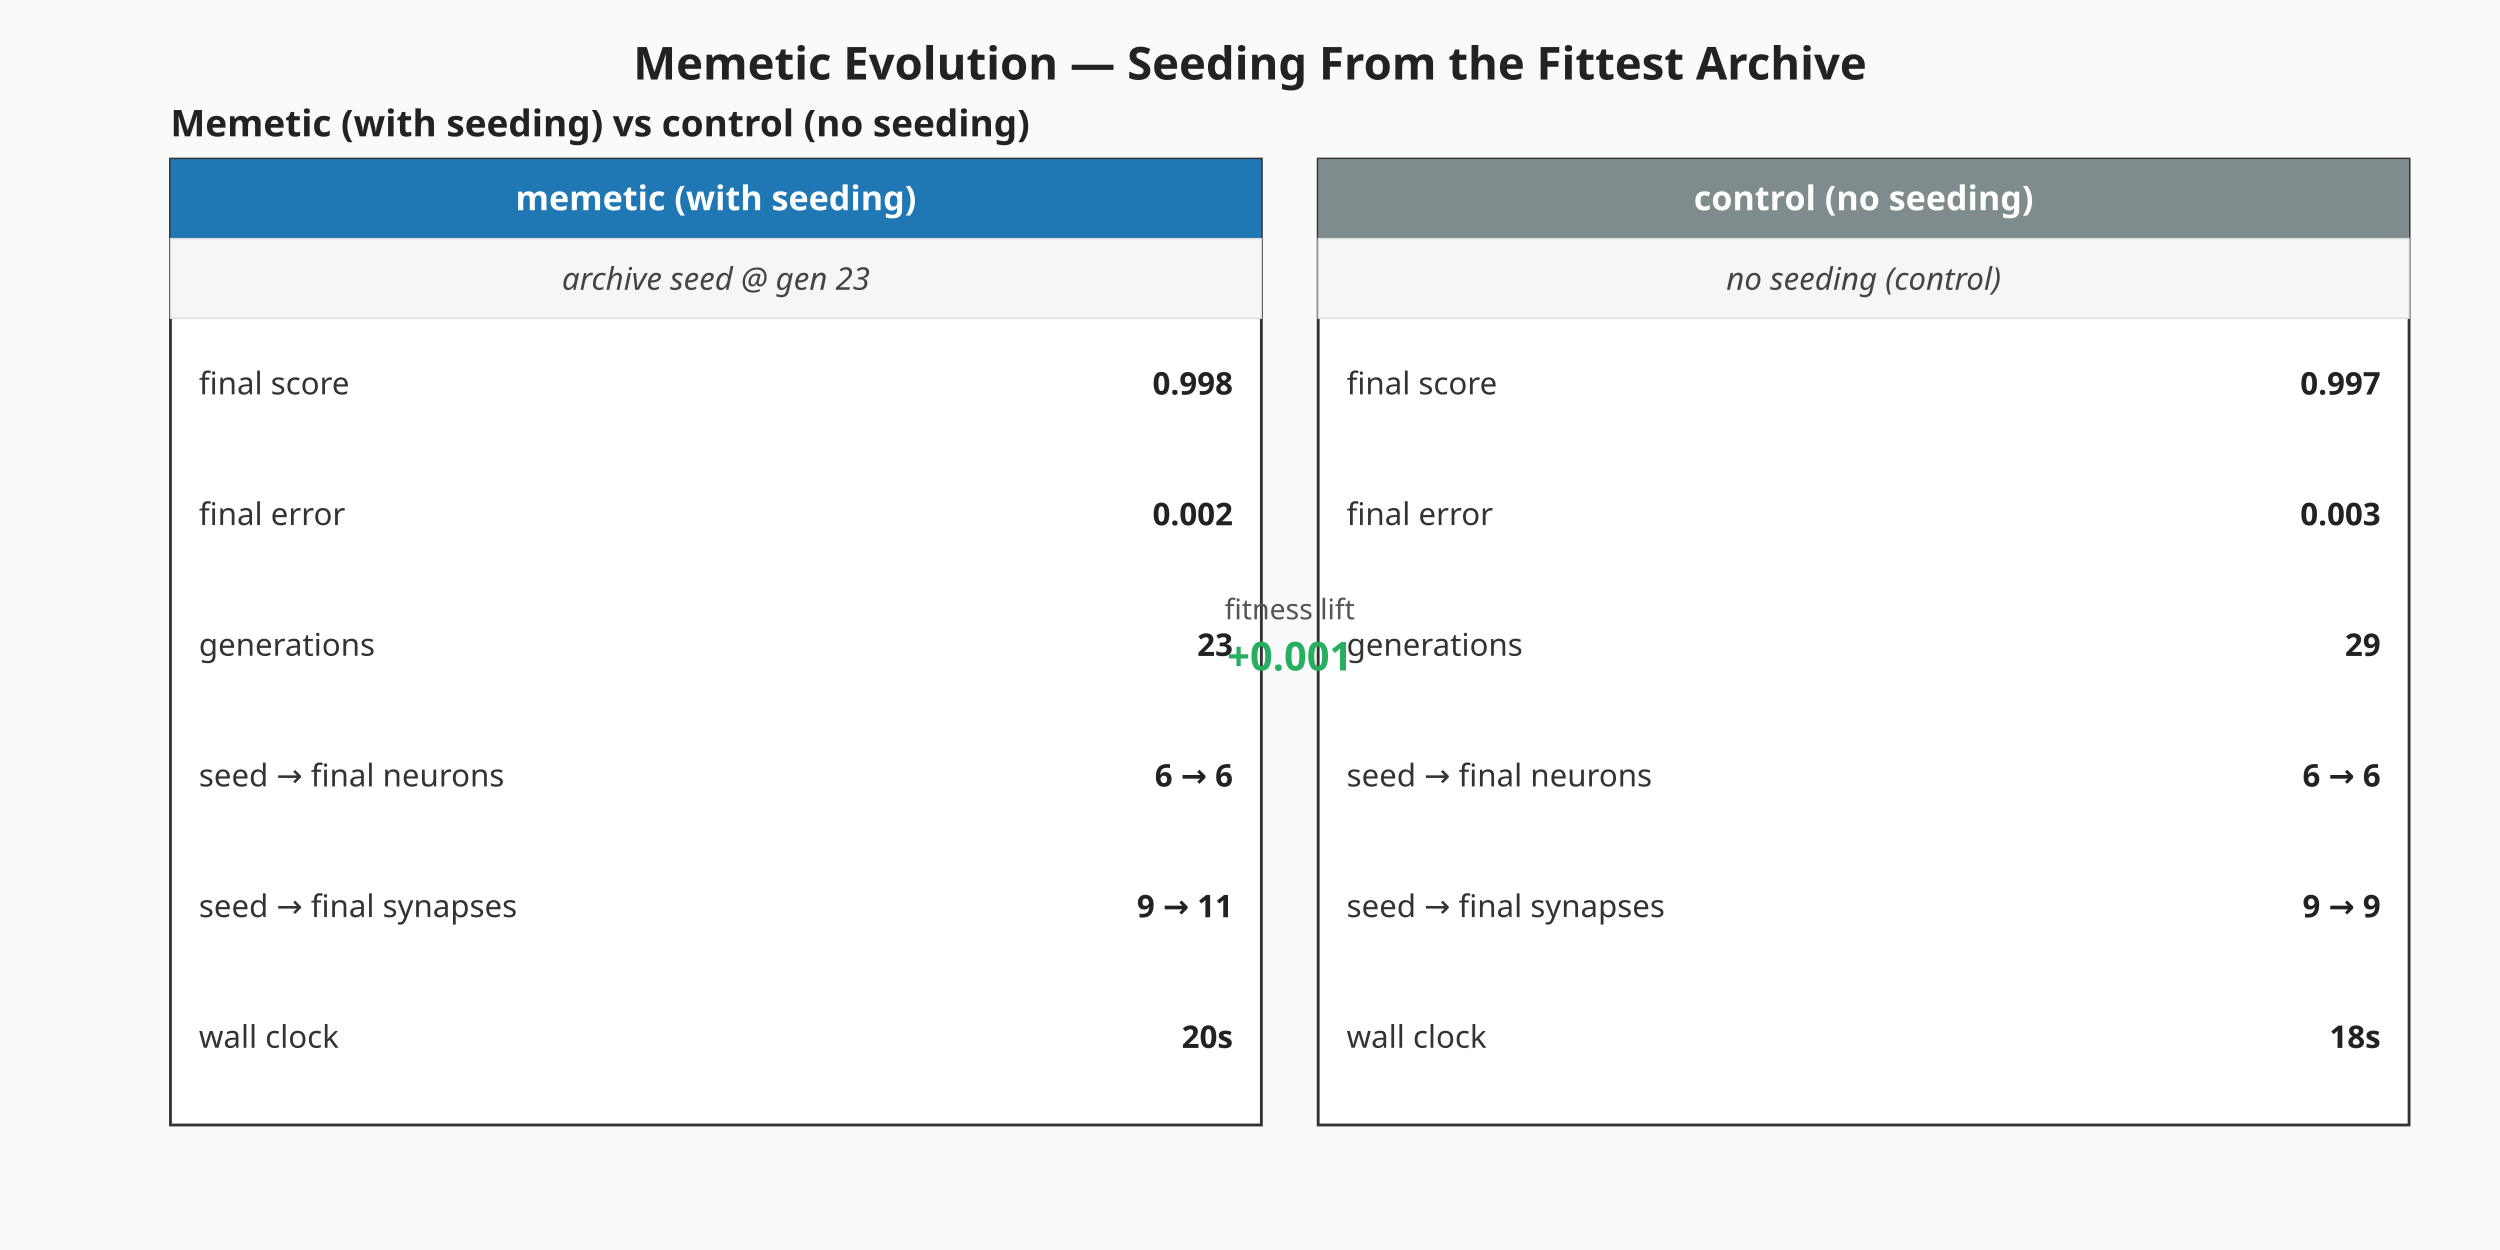
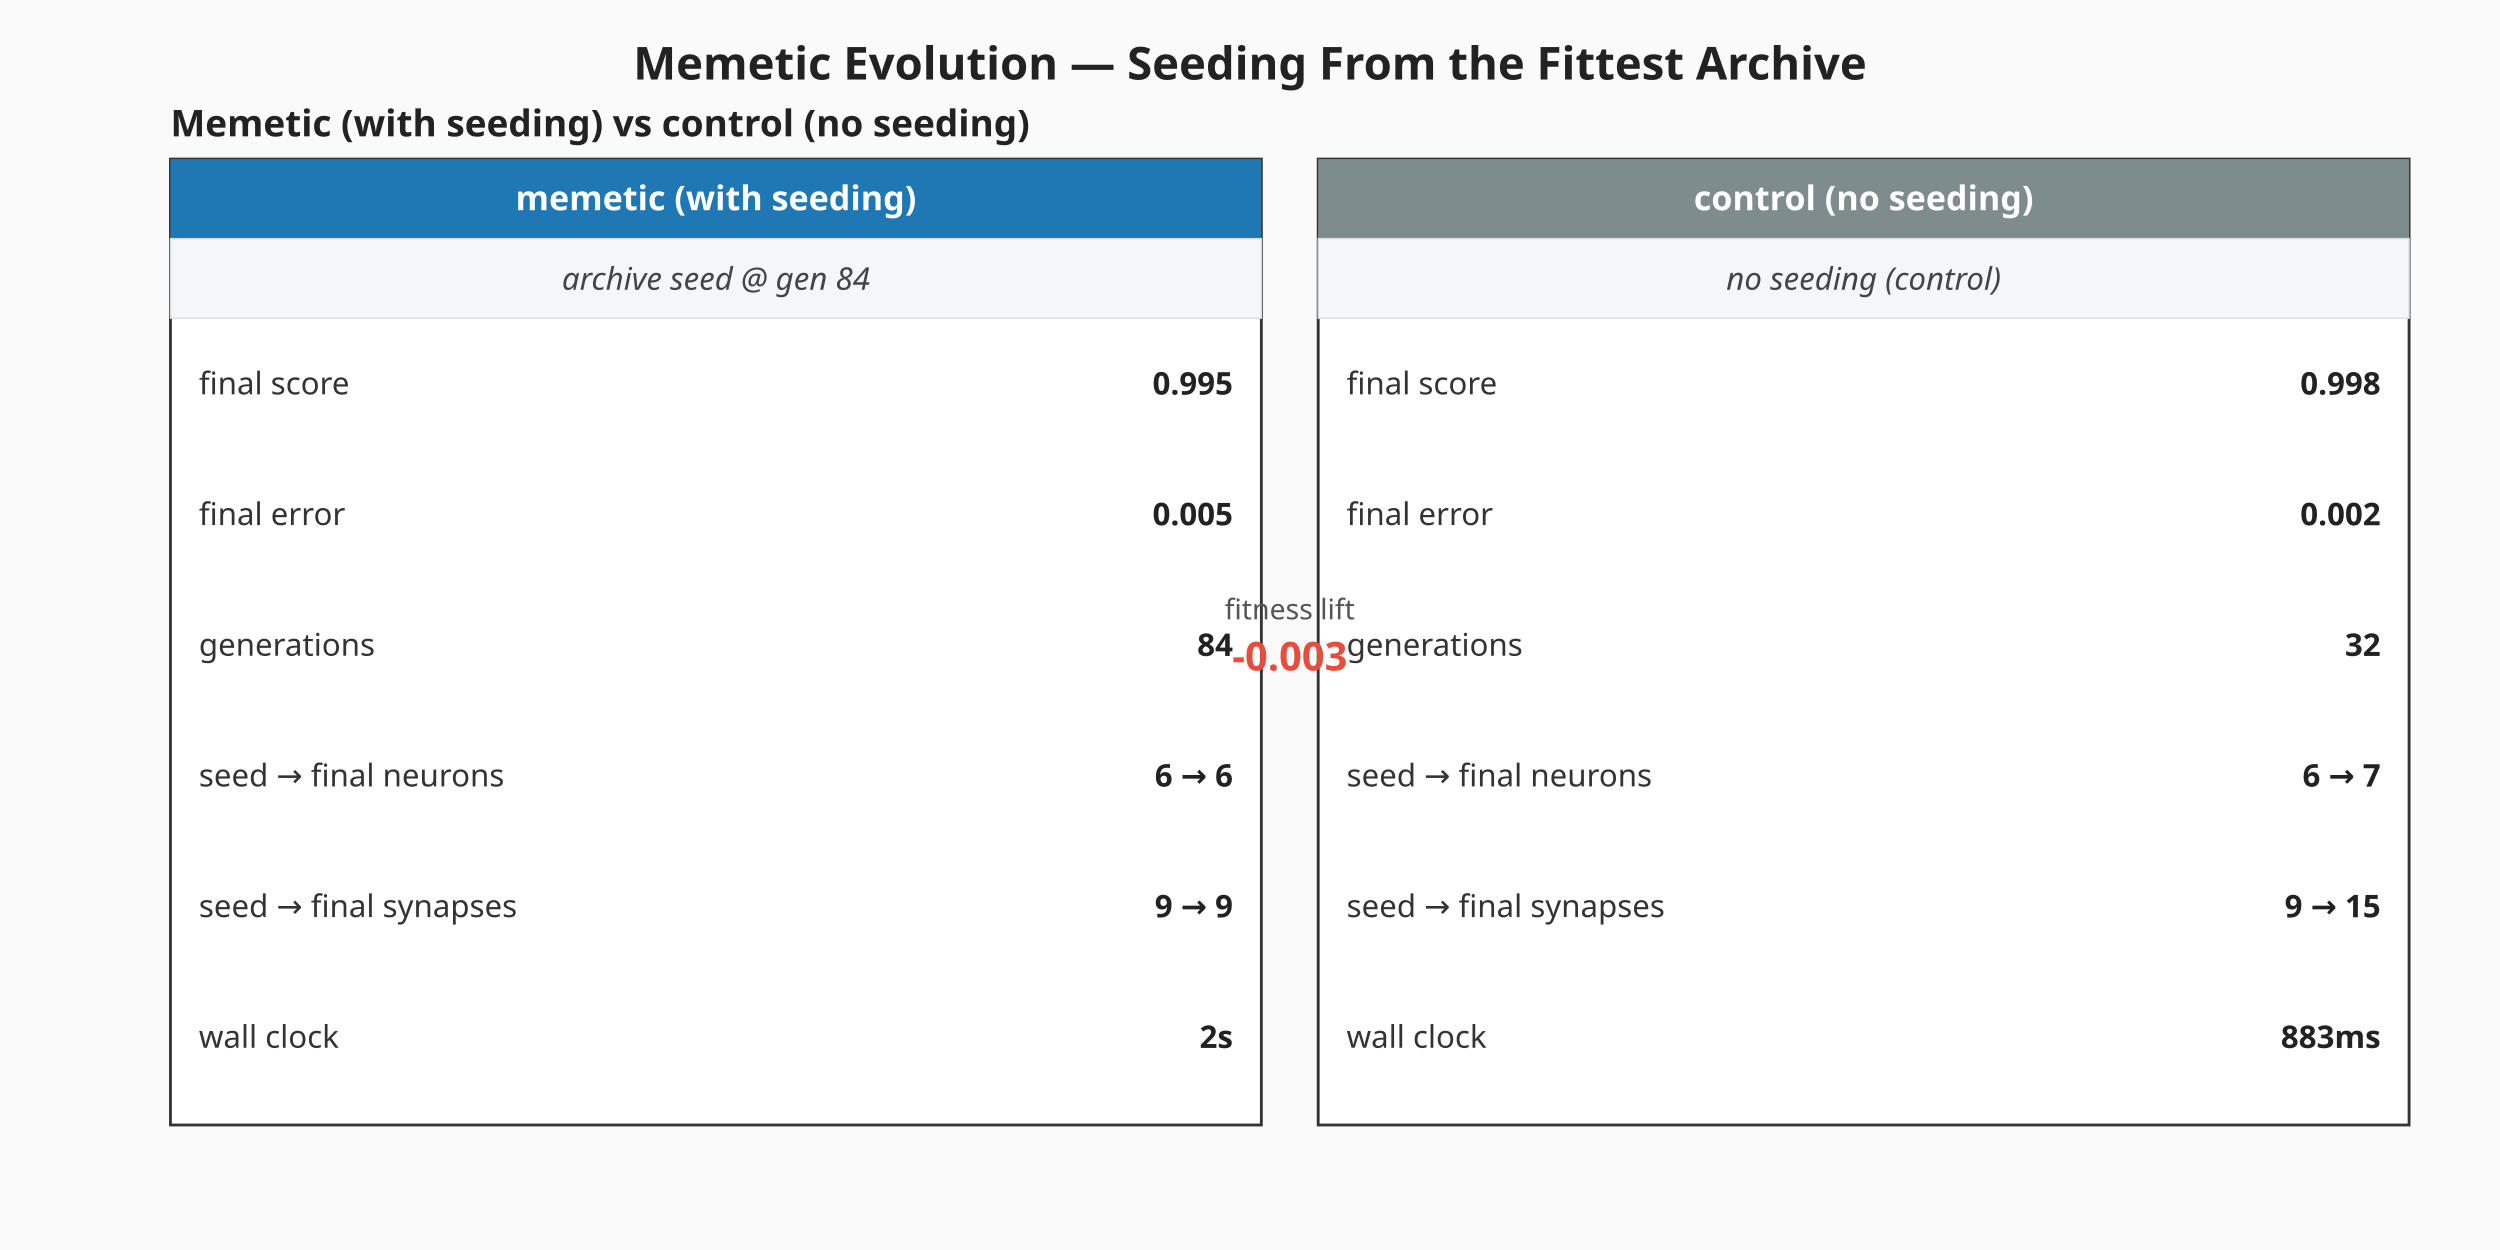
<svg xmlns="http://www.w3.org/2000/svg" viewBox="0 0 880 440" width="880" height="440" role="img" aria-label="Memetic vs control milestone summary">
  <rect width="880" height="440" fill="#fafafa" />
  <text x="440" y="28" text-anchor="middle" font-family="sans-serif" font-size="16" font-weight="bold" fill="#222">Memetic Evolution — Seeding From the Fittest Archive</text>
  <g class="memetic-milestone-panel" font-family="sans-serif">
    <text x="60" y="48.00" font-size="13" font-weight="bold" fill="#222">Memetic (with seeding) vs control (no seeding)</text>
    <g class="memetic-column">
      <rect x="60.00" y="56.00" width="384.00" height="340.00" fill="#ffffff" stroke="#333" stroke-width="1" />
      <rect x="60.00" y="56.00" width="384.00" height="28.00" fill="#1f77b4" />
      <text x="252.00" y="74.00" text-anchor="middle" font-size="12" font-weight="bold" fill="#ffffff">memetic (with seeding)</text>
      <rect class="seeding-annotation" x="60.00" y="84.00" width="384.00" height="28.00" fill="#f4f6f8" stroke="#ddd" stroke-width="0.5" />
-       <text x="252.00" y="102.00" text-anchor="middle" font-size="11" fill="#444" font-style="italic">archive seed @ gen 23</text>
+       <text x="252.00" y="102.00" text-anchor="middle" font-size="11" fill="#444" font-style="italic">archive seed @ gen 84</text>
      <text x="70.00" y="135.00" dominant-baseline="middle" font-size="11" fill="#333">final score</text>
-       <text x="434.00" y="135.00" text-anchor="end" dominant-baseline="middle" font-size="11" font-weight="bold" fill="#222">0.998</text>
+       <text x="434.00" y="135.00" text-anchor="end" dominant-baseline="middle" font-size="11" font-weight="bold" fill="#222">0.995</text>
      <text x="70.00" y="181.00" dominant-baseline="middle" font-size="11" fill="#333">final error</text>
-       <text x="434.00" y="181.00" text-anchor="end" dominant-baseline="middle" font-size="11" font-weight="bold" fill="#222">0.002</text>
+       <text x="434.00" y="181.00" text-anchor="end" dominant-baseline="middle" font-size="11" font-weight="bold" fill="#222">0.005</text>
      <text x="70.00" y="227.00" dominant-baseline="middle" font-size="11" fill="#333">generations</text>
-       <text x="434.00" y="227.00" text-anchor="end" dominant-baseline="middle" font-size="11" font-weight="bold" fill="#222">23</text>
+       <text x="434.00" y="227.00" text-anchor="end" dominant-baseline="middle" font-size="11" font-weight="bold" fill="#222">84</text>
      <text x="70.00" y="273.00" dominant-baseline="middle" font-size="11" fill="#333">seed → final neurons</text>
      <text x="434.00" y="273.00" text-anchor="end" dominant-baseline="middle" font-size="11" font-weight="bold" fill="#222">6 → 6</text>
      <text x="70.00" y="319.00" dominant-baseline="middle" font-size="11" fill="#333">seed → final synapses</text>
-       <text x="434.00" y="319.00" text-anchor="end" dominant-baseline="middle" font-size="11" font-weight="bold" fill="#222">9 → 11</text>
+       <text x="434.00" y="319.00" text-anchor="end" dominant-baseline="middle" font-size="11" font-weight="bold" fill="#222">9 → 9</text>
      <text x="70.00" y="365.00" dominant-baseline="middle" font-size="11" fill="#333">wall clock</text>
-       <text x="434.00" y="365.00" text-anchor="end" dominant-baseline="middle" font-size="11" font-weight="bold" fill="#222">20s</text>
+       <text x="434.00" y="365.00" text-anchor="end" dominant-baseline="middle" font-size="11" font-weight="bold" fill="#222">2s</text>
    </g>
    <g class="control-column">
      <rect x="464.00" y="56.00" width="384.00" height="340.00" fill="#ffffff" stroke="#333" stroke-width="1" />
      <rect x="464.00" y="56.00" width="384.00" height="28.00" fill="#7f8c8d" />
      <text x="656.00" y="74.00" text-anchor="middle" font-size="12" font-weight="bold" fill="#ffffff">control (no seeding)</text>
      <rect class="seeding-annotation" x="464.00" y="84.00" width="384.00" height="28.00" fill="#f4f6f8" stroke="#ddd" stroke-width="0.5" />
      <text x="656.00" y="102.00" text-anchor="middle" font-size="11" fill="#444" font-style="italic">no seeding (control)</text>
      <text x="474.00" y="135.00" dominant-baseline="middle" font-size="11" fill="#333">final score</text>
-       <text x="838.00" y="135.00" text-anchor="end" dominant-baseline="middle" font-size="11" font-weight="bold" fill="#222">0.997</text>
+       <text x="838.00" y="135.00" text-anchor="end" dominant-baseline="middle" font-size="11" font-weight="bold" fill="#222">0.998</text>
      <text x="474.00" y="181.00" dominant-baseline="middle" font-size="11" fill="#333">final error</text>
-       <text x="838.00" y="181.00" text-anchor="end" dominant-baseline="middle" font-size="11" font-weight="bold" fill="#222">0.003</text>
+       <text x="838.00" y="181.00" text-anchor="end" dominant-baseline="middle" font-size="11" font-weight="bold" fill="#222">0.002</text>
      <text x="474.00" y="227.00" dominant-baseline="middle" font-size="11" fill="#333">generations</text>
-       <text x="838.00" y="227.00" text-anchor="end" dominant-baseline="middle" font-size="11" font-weight="bold" fill="#222">29</text>
+       <text x="838.00" y="227.00" text-anchor="end" dominant-baseline="middle" font-size="11" font-weight="bold" fill="#222">32</text>
      <text x="474.00" y="273.00" dominant-baseline="middle" font-size="11" fill="#333">seed → final neurons</text>
-       <text x="838.00" y="273.00" text-anchor="end" dominant-baseline="middle" font-size="11" font-weight="bold" fill="#222">6 → 6</text>
+       <text x="838.00" y="273.00" text-anchor="end" dominant-baseline="middle" font-size="11" font-weight="bold" fill="#222">6 → 7</text>
      <text x="474.00" y="319.00" dominant-baseline="middle" font-size="11" fill="#333">seed → final synapses</text>
-       <text x="838.00" y="319.00" text-anchor="end" dominant-baseline="middle" font-size="11" font-weight="bold" fill="#222">9 → 9</text>
+       <text x="838.00" y="319.00" text-anchor="end" dominant-baseline="middle" font-size="11" font-weight="bold" fill="#222">9 → 15</text>
      <text x="474.00" y="365.00" dominant-baseline="middle" font-size="11" fill="#333">wall clock</text>
-       <text x="838.00" y="365.00" text-anchor="end" dominant-baseline="middle" font-size="11" font-weight="bold" fill="#222">18s</text>
+       <text x="838.00" y="365.00" text-anchor="end" dominant-baseline="middle" font-size="11" font-weight="bold" fill="#222">883ms</text>
    </g>
    <text x="454.00" y="218.00" text-anchor="middle" font-size="10" fill="#555">fitness lift</text>
-     <text x="454.00" y="236.00" text-anchor="middle" font-size="14" font-weight="bold" fill="#27ae60">+0.001</text>
+     <text x="454.00" y="236.00" text-anchor="middle" font-size="14" font-weight="bold" fill="#e74c3c">-0.003</text>
  </g>
</svg>
